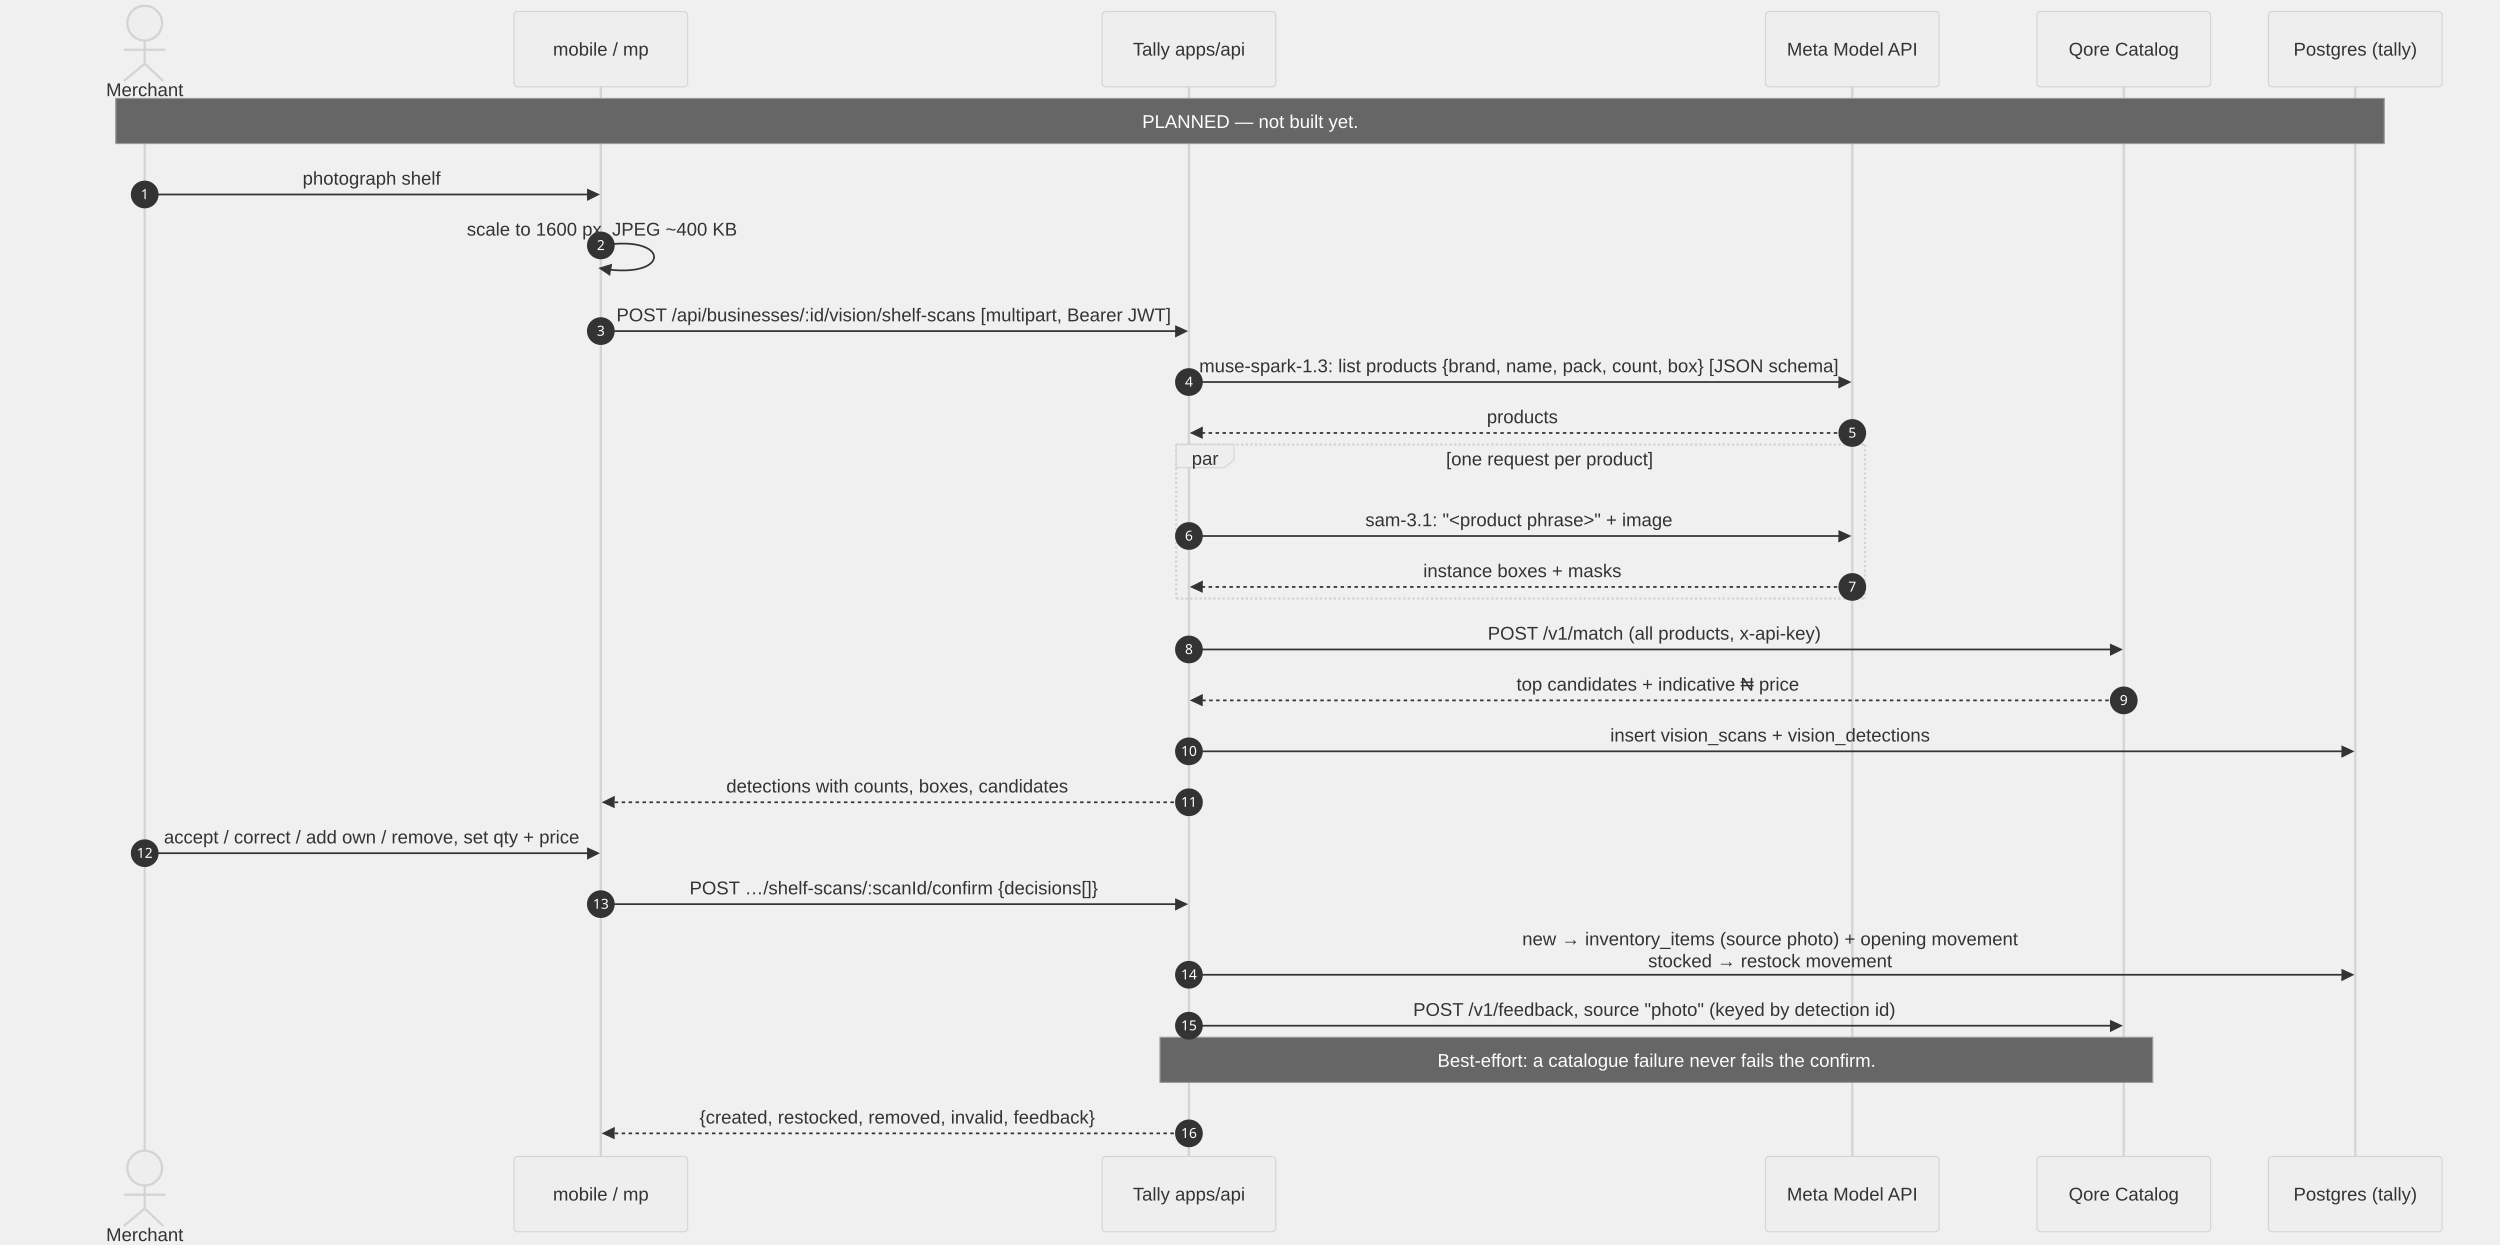
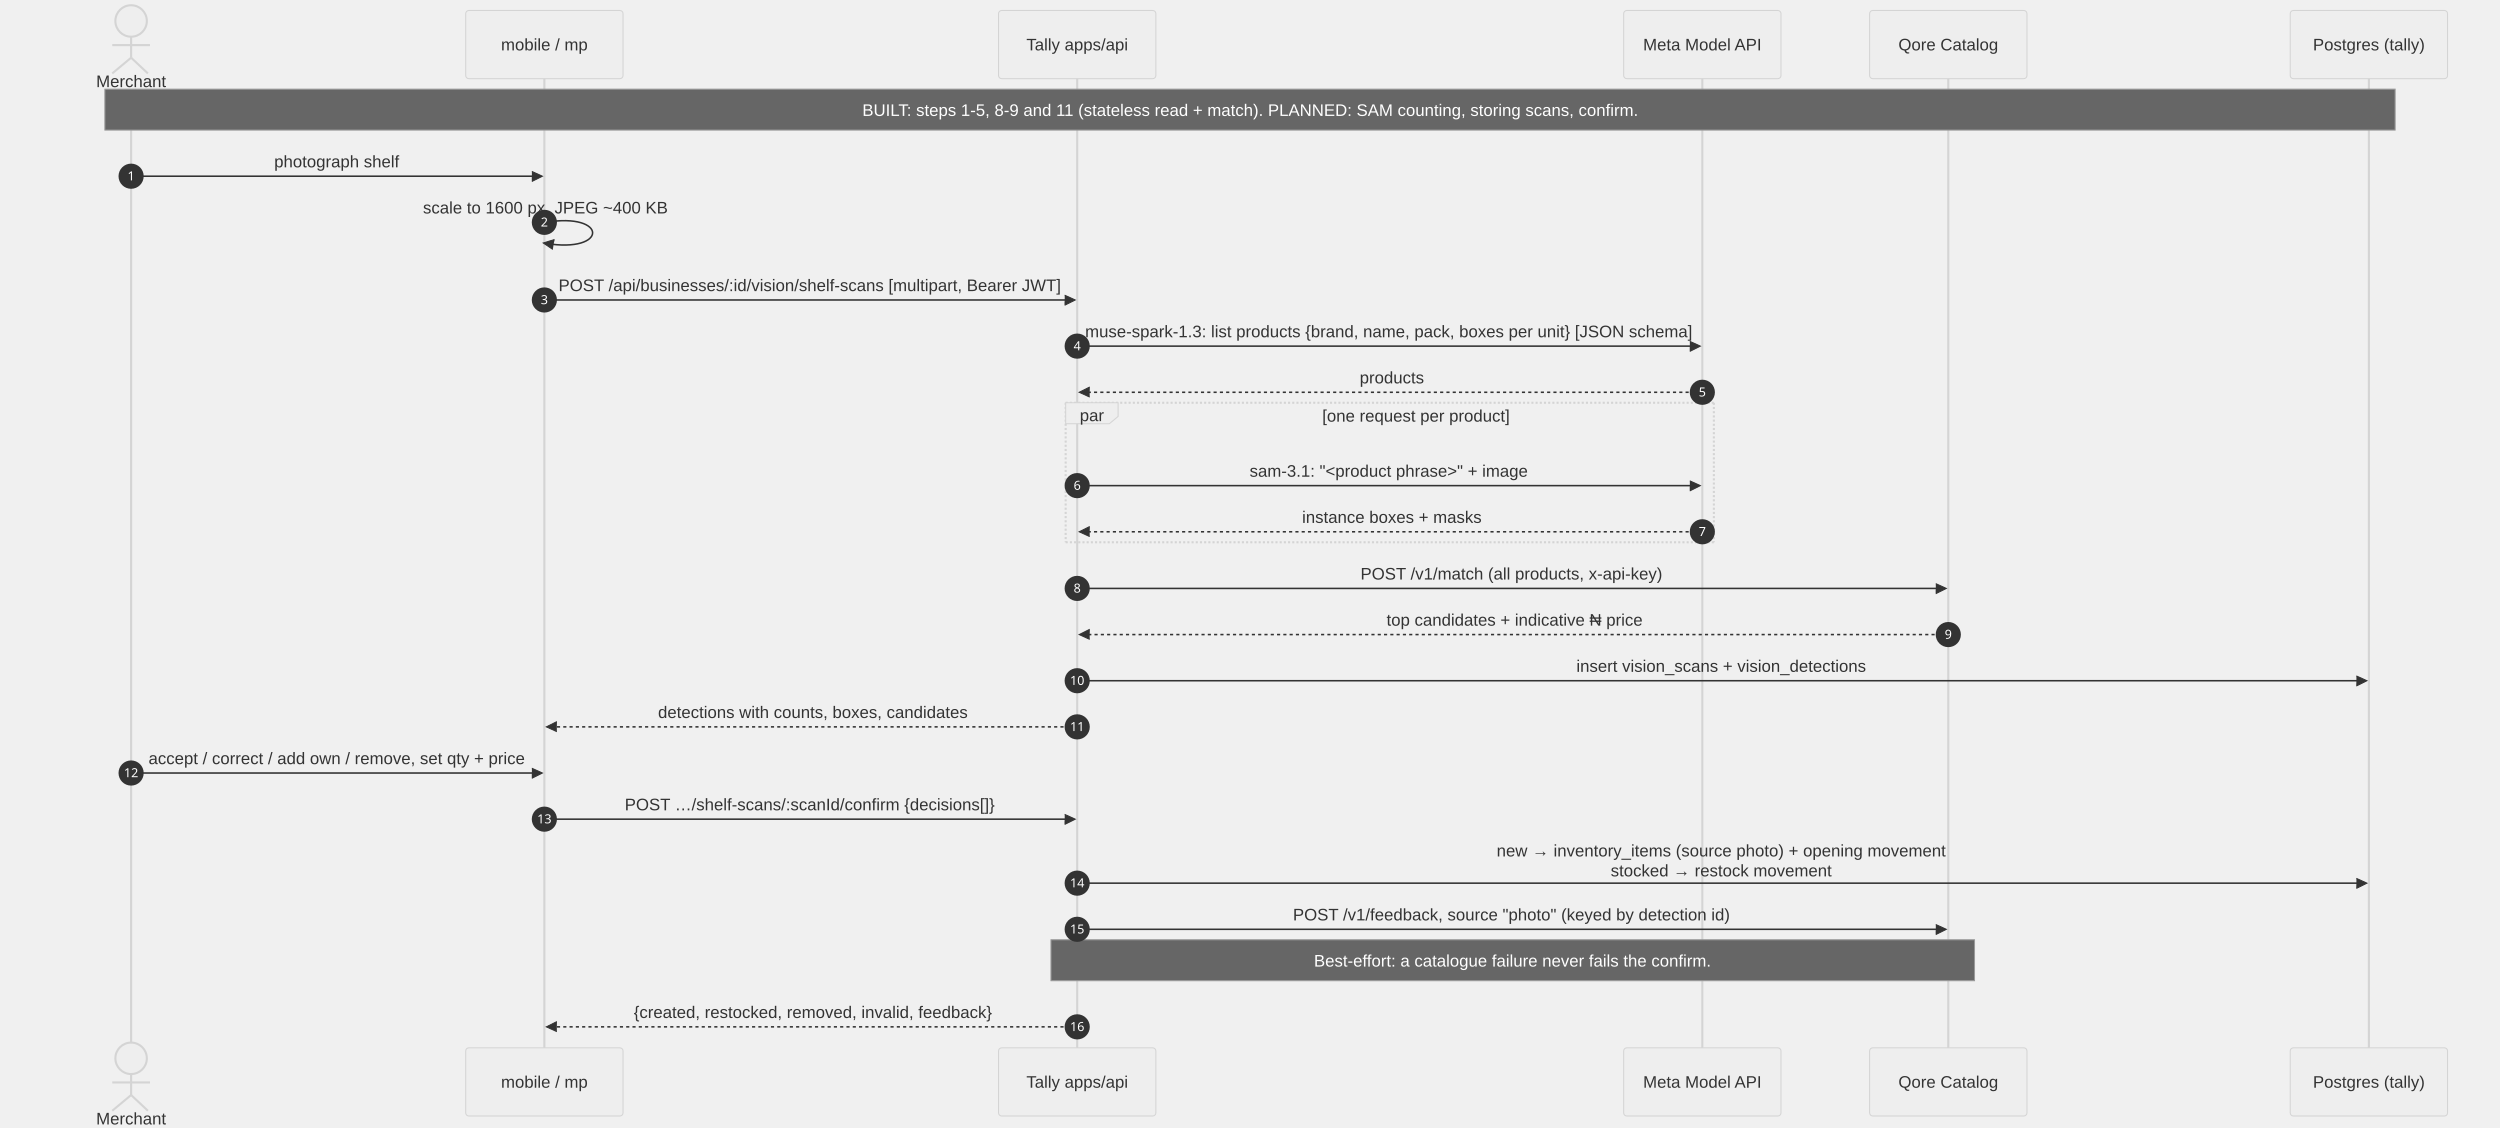
- <svg xmlns="http://www.w3.org/2000/svg" id="my-svg" width="100%" style="max-width: 2159.5px; background-color: white;" viewBox="-50 -10 2159.5 1075" role="graphics-document document" aria-roledescription="sequence">
-   <g>
-     <rect x="1909.5" y="989" fill="#eaeaea" stroke="#666" width="150" height="65" name="D" rx="3" ry="3" class="actor actor-bottom" />
-     <text x="1984.5" y="1021.5" dominant-baseline="central" alignment-baseline="central" class="actor actor-box" style="text-anchor: middle; font-size: 16px; font-weight: 400;">
-       <tspan x="1984.5" dy="0">Postgres (tally)</tspan>
-     </text>
-   </g>
-   <g>
-     <rect x="1709.5" y="989" fill="#eaeaea" stroke="#666" width="150" height="65" name="Q" rx="3" ry="3" class="actor actor-bottom" />
-     <text x="1784.5" y="1021.5" dominant-baseline="central" alignment-baseline="central" class="actor actor-box" style="text-anchor: middle; font-size: 16px; font-weight: 400;">
-       <tspan x="1784.5" dy="0">Qore Catalog</tspan>
-     </text>
-   </g>
-   <g>
-     <rect x="1475" y="989" fill="#eaeaea" stroke="#666" width="150" height="65" name="S" rx="3" ry="3" class="actor actor-bottom" />
-     <text x="1550" y="1021.5" dominant-baseline="central" alignment-baseline="central" class="actor actor-box" style="text-anchor: middle; font-size: 16px; font-weight: 400;">
-       <tspan x="1550" dy="0">Meta Model API</tspan>
+ <svg xmlns="http://www.w3.org/2000/svg" id="my-svg" width="100%" style="max-width: 2383.5px; background-color: white;" viewBox="-50 -10 2383.5 1075" role="graphics-document document" aria-roledescription="sequence">
+   <g>
+     <rect x="2133.5" y="989" fill="#eaeaea" stroke="#666" width="150" height="65" name="D" rx="3" ry="3" class="actor actor-bottom" />
+     <text x="2208.5" y="1021.5" dominant-baseline="central" alignment-baseline="central" class="actor actor-box" style="text-anchor: middle; font-size: 16px; font-weight: 400;">
+       <tspan x="2208.5" dy="0">Postgres (tally)</tspan>
+     </text>
+   </g>
+   <g>
+     <rect x="1732.5" y="989" fill="#eaeaea" stroke="#666" width="150" height="65" name="Q" rx="3" ry="3" class="actor actor-bottom" />
+     <text x="1807.5" y="1021.5" dominant-baseline="central" alignment-baseline="central" class="actor actor-box" style="text-anchor: middle; font-size: 16px; font-weight: 400;">
+       <tspan x="1807.5" dy="0">Qore Catalog</tspan>
+     </text>
+   </g>
+   <g>
+     <rect x="1498" y="989" fill="#eaeaea" stroke="#666" width="150" height="65" name="S" rx="3" ry="3" class="actor actor-bottom" />
+     <text x="1573" y="1021.5" dominant-baseline="central" alignment-baseline="central" class="actor actor-box" style="text-anchor: middle; font-size: 16px; font-weight: 400;">
+       <tspan x="1573" dy="0">Meta Model API</tspan>
    </text>
  </g>
  <g>
    <rect x="902" y="989" fill="#eaeaea" stroke="#666" width="150" height="65" name="A" rx="3" ry="3" class="actor actor-bottom" />
    <text x="977" y="1021.5" dominant-baseline="central" alignment-baseline="central" class="actor actor-box" style="text-anchor: middle; font-size: 16px; font-weight: 400;">
      <tspan x="977" dy="0">Tally apps/api</tspan>
    </text>
  </g>
  <g>
    <rect x="394" y="989" fill="#eaeaea" stroke="#666" width="150" height="65" name="P" rx="3" ry="3" class="actor actor-bottom" />
    <text x="469" y="1021.5" dominant-baseline="central" alignment-baseline="central" class="actor actor-box" style="text-anchor: middle; font-size: 16px; font-weight: 400;">
      <tspan x="469" dy="0">mobile / mp</tspan>
    </text>
  </g>
  <g />
  <g>
-     <line id="actor5" x1="1984.5" y1="65" x2="1984.5" y2="989" class="actor-line 200" stroke-width="0.5px" stroke="#999" name="D" data-et="life-line" data-id="D" />
+     <line id="actor5" x1="2208.5" y1="65" x2="2208.5" y2="989" class="actor-line 200" stroke-width="0.5px" stroke="#999" name="D" data-et="life-line" data-id="D" />
    <g id="root-5" data-et="participant" data-type="participant" data-id="D">
-       <rect x="1909.5" y="0" fill="#eaeaea" stroke="#666" width="150" height="65" name="D" rx="3" ry="3" class="actor actor-top" />
-       <text x="1984.5" y="32.5" dominant-baseline="central" alignment-baseline="central" class="actor actor-box" style="text-anchor: middle; font-size: 16px; font-weight: 400;">
-         <tspan x="1984.5" dy="0">Postgres (tally)</tspan>
-       </text>
-     </g>
-   </g>
-   <g>
-     <line id="actor4" x1="1784.5" y1="65" x2="1784.5" y2="989" class="actor-line 200" stroke-width="0.5px" stroke="#999" name="Q" data-et="life-line" data-id="Q" />
+       <rect x="2133.5" y="0" fill="#eaeaea" stroke="#666" width="150" height="65" name="D" rx="3" ry="3" class="actor actor-top" />
+       <text x="2208.5" y="32.5" dominant-baseline="central" alignment-baseline="central" class="actor actor-box" style="text-anchor: middle; font-size: 16px; font-weight: 400;">
+         <tspan x="2208.5" dy="0">Postgres (tally)</tspan>
+       </text>
+     </g>
+   </g>
+   <g>
+     <line id="actor4" x1="1807.5" y1="65" x2="1807.5" y2="989" class="actor-line 200" stroke-width="0.5px" stroke="#999" name="Q" data-et="life-line" data-id="Q" />
    <g id="root-4" data-et="participant" data-type="participant" data-id="Q">
-       <rect x="1709.5" y="0" fill="#eaeaea" stroke="#666" width="150" height="65" name="Q" rx="3" ry="3" class="actor actor-top" />
-       <text x="1784.5" y="32.5" dominant-baseline="central" alignment-baseline="central" class="actor actor-box" style="text-anchor: middle; font-size: 16px; font-weight: 400;">
-         <tspan x="1784.5" dy="0">Qore Catalog</tspan>
-       </text>
-     </g>
-   </g>
-   <g>
-     <line id="actor3" x1="1550" y1="65" x2="1550" y2="989" class="actor-line 200" stroke-width="0.5px" stroke="#999" name="S" data-et="life-line" data-id="S" />
+       <rect x="1732.5" y="0" fill="#eaeaea" stroke="#666" width="150" height="65" name="Q" rx="3" ry="3" class="actor actor-top" />
+       <text x="1807.5" y="32.5" dominant-baseline="central" alignment-baseline="central" class="actor actor-box" style="text-anchor: middle; font-size: 16px; font-weight: 400;">
+         <tspan x="1807.5" dy="0">Qore Catalog</tspan>
+       </text>
+     </g>
+   </g>
+   <g>
+     <line id="actor3" x1="1573" y1="65" x2="1573" y2="989" class="actor-line 200" stroke-width="0.5px" stroke="#999" name="S" data-et="life-line" data-id="S" />
    <g id="root-3" data-et="participant" data-type="participant" data-id="S">
-       <rect x="1475" y="0" fill="#eaeaea" stroke="#666" width="150" height="65" name="S" rx="3" ry="3" class="actor actor-top" />
-       <text x="1550" y="32.5" dominant-baseline="central" alignment-baseline="central" class="actor actor-box" style="text-anchor: middle; font-size: 16px; font-weight: 400;">
-         <tspan x="1550" dy="0">Meta Model API</tspan>
+       <rect x="1498" y="0" fill="#eaeaea" stroke="#666" width="150" height="65" name="S" rx="3" ry="3" class="actor actor-top" />
+       <text x="1573" y="32.5" dominant-baseline="central" alignment-baseline="central" class="actor actor-box" style="text-anchor: middle; font-size: 16px; font-weight: 400;">
+         <tspan x="1573" dy="0">Meta Model API</tspan>
      </text>
    </g>
  </g>
  <g>
    <line id="actor2" x1="977" y1="65" x2="977" y2="989" class="actor-line 200" stroke-width="0.5px" stroke="#999" name="A" data-et="life-line" data-id="A" />
    <g id="root-2" data-et="participant" data-type="participant" data-id="A">
      <rect x="902" y="0" fill="#eaeaea" stroke="#666" width="150" height="65" name="A" rx="3" ry="3" class="actor actor-top" />
      <text x="977" y="32.5" dominant-baseline="central" alignment-baseline="central" class="actor actor-box" style="text-anchor: middle; font-size: 16px; font-weight: 400;">
        <tspan x="977" dy="0">Tally apps/api</tspan>
      </text>
    </g>
  </g>
  <g>
    <line id="actor1" x1="469" y1="65" x2="469" y2="989" class="actor-line 200" stroke-width="0.5px" stroke="#999" name="P" data-et="life-line" data-id="P" />
    <g id="root-1" data-et="participant" data-type="participant" data-id="P">
      <rect x="394" y="0" fill="#eaeaea" stroke="#666" width="150" height="65" name="P" rx="3" ry="3" class="actor actor-top" />
      <text x="469" y="32.5" dominant-baseline="central" alignment-baseline="central" class="actor actor-box" style="text-anchor: middle; font-size: 16px; font-weight: 400;">
        <tspan x="469" dy="0">mobile / mp</tspan>
      </text>
    </g>
  </g>
  <g>
    <line id="actor0" x1="75" y1="80" x2="75" y2="989" class="actor-line 200" stroke-width="0.5px" stroke="#999" name="M" data-et="life-line" data-id="M" />
  </g>
  <style>#my-svg{font-family:"trebuchet ms",verdana,arial,sans-serif;font-size:16px;fill:#000000;}@keyframes edge-animation-frame{from{stroke-dashoffset:0;}}@keyframes dash{to{stroke-dashoffset:0;}}#my-svg .edge-animation-slow{stroke-dasharray:9,5!important;stroke-dashoffset:900;animation:dash 50s linear infinite;stroke-linecap:round;}#my-svg .edge-animation-fast{stroke-dasharray:9,5!important;stroke-dashoffset:900;animation:dash 20s linear infinite;stroke-linecap:round;}#my-svg .error-icon{fill:#552222;}#my-svg .error-text{fill:#552222;stroke:#552222;}#my-svg .edge-thickness-normal{stroke-width:1px;}#my-svg .edge-thickness-thick{stroke-width:3.5px;}#my-svg .edge-pattern-solid{stroke-dasharray:0;}#my-svg .edge-thickness-invisible{stroke-width:0;fill:none;}#my-svg .edge-pattern-dashed{stroke-dasharray:3;}#my-svg .edge-pattern-dotted{stroke-dasharray:2;}#my-svg .marker{fill:#666;stroke:#666;}#my-svg .marker.cross{stroke:#666;}#my-svg svg{font-family:"trebuchet ms",verdana,arial,sans-serif;font-size:16px;}#my-svg p{margin:0;}#my-svg .actor{stroke:hsl(0, 0%, 83%);fill:#eee;stroke-width:1;}#my-svg rect.actor.outer-path[data-look="neo"]{filter:drop-shadow( 1px 2px 2px rgba(185,185,185,1));}#my-svg rect.note[data-look="neo"]{stroke:#999;fill:#666;filter:drop-shadow( 1px 2px 2px rgba(185,185,185,1));}#my-svg text.actor&gt;tspan{fill:#333;stroke:none;}#my-svg .actor-line{stroke:hsl(0, 0%, 83%);}#my-svg .innerArc{stroke-width:1.5;stroke-dasharray:none;}#my-svg .messageLine0{stroke-width:1.5;stroke-dasharray:none;stroke:#333;}#my-svg .messageLine1{stroke-width:1.5;stroke-dasharray:2,2;stroke:#333;}#my-svg [id$="-arrowhead"] path{fill:#333;stroke:#333;}#my-svg .sequenceNumber{fill:white;}#my-svg [id$="-sequencenumber"]{fill:#333;}#my-svg [id$="-crosshead"] path{fill:#333;stroke:#333;}#my-svg .messageText{fill:#333;stroke:none;}#my-svg .labelBox{stroke:hsl(0, 0%, 83%);fill:#eee;filter:none;}#my-svg .labelText,#my-svg .labelText&gt;tspan{fill:#333;stroke:none;}#my-svg .loopText,#my-svg .loopText&gt;tspan{fill:#333;stroke:none;}#my-svg .sectionTitle,#my-svg .sectionTitle&gt;tspan{fill:#333;stroke:none;}#my-svg .loopLine{stroke-width:2px;stroke-dasharray:2,2;stroke:hsl(0, 0%, 83%);fill:hsl(0, 0%, 83%);}#my-svg .note{stroke:#999;fill:#666;}#my-svg .noteText,#my-svg .noteText&gt;tspan{fill:#fff;stroke:none;font-weight:normal;}#my-svg .activation0{fill:#f4f4f4;stroke:#666;}#my-svg .activation1{fill:#f4f4f4;stroke:#666;}#my-svg .activation2{fill:#f4f4f4;stroke:#666;}#my-svg .actorPopupMenu{position:absolute;}#my-svg .actorPopupMenuPanel{position:absolute;fill:#eee;box-shadow:0px 8px 16px 0px rgba(0,0,0,0.2);filter:drop-shadow(3px 5px 2px rgb(0 0 0 / 0.4));}#my-svg .actor-man circle,#my-svg line{fill:#eee;stroke-width:2px;}#my-svg g rect.rect{filter:drop-shadow( 1px 2px 2px rgba(185,185,185,1));stroke:#999;}#my-svg .node .neo-node{stroke:#999;}#my-svg [data-look="neo"].node rect,#my-svg [data-look="neo"].cluster rect,#my-svg [data-look="neo"].node polygon{stroke:url(#my-svg-gradient);filter:drop-shadow( 1px 2px 2px rgba(185,185,185,1));}#my-svg [data-look="neo"].swimlane.cluster rect{filter:none;}#my-svg [data-look="neo"].node path{stroke:url(#my-svg-gradient);stroke-width:1px;}#my-svg [data-look="neo"].node .outer-path{filter:drop-shadow( 1px 2px 2px rgba(185,185,185,1));}#my-svg [data-look="neo"].node .neo-line path{stroke:#999;filter:none;}#my-svg [data-look="neo"].node circle{stroke:url(#my-svg-gradient);filter:drop-shadow( 1px 2px 2px rgba(185,185,185,1));}#my-svg [data-look="neo"].node circle .state-start{fill:#000000;}#my-svg [data-look="neo"].icon-shape .icon{fill:url(#my-svg-gradient);filter:drop-shadow( 1px 2px 2px rgba(185,185,185,1));}#my-svg [data-look="neo"].icon-shape .icon-neo path{stroke:url(#my-svg-gradient);filter:drop-shadow( 1px 2px 2px rgba(185,185,185,1));}#my-svg :root{--mermaid-font-family:"trebuchet ms",verdana,arial,sans-serif;}</style>
  <g />
  <defs>
    <symbol id="my-svg-computer" width="24" height="24">
      <path transform="scale(.5)" d="M2 2v13h20v-13h-20zm18 11h-16v-9h16v9zm-10.228 6l.466-1h3.524l.467 1h-4.457zm14.228 3h-24l2-6h2.104l-1.33 4h18.45l-1.297-4h2.073l2 6zm-5-10h-14v-7h14v7z" />
    </symbol>
  </defs>
  <defs>
    <symbol id="my-svg-database" fill-rule="evenodd" clip-rule="evenodd">
      <path transform="scale(.5)" d="M12.258.001l.256.004.255.005.253.008.251.01.249.012.247.015.246.016.242.019.241.02.239.023.236.024.233.027.231.028.229.031.225.032.223.034.22.036.217.038.214.04.211.041.208.043.205.045.201.046.198.048.194.05.191.051.187.053.183.054.18.056.175.057.172.059.168.06.163.061.16.063.155.064.15.066.074.033.073.033.071.034.07.034.069.035.068.035.067.035.066.035.064.036.064.036.062.036.06.036.06.037.058.037.058.037.055.038.055.038.053.038.052.038.051.039.05.039.048.039.047.039.045.04.044.04.043.04.041.04.04.041.039.041.037.041.036.041.034.041.033.042.032.042.03.042.029.042.027.042.026.043.024.043.023.043.021.043.02.043.018.044.017.043.015.044.013.044.012.044.011.045.009.044.007.045.006.045.004.045.002.045.001.045v17l-.001.045-.002.045-.004.045-.006.045-.007.045-.009.044-.011.045-.012.044-.013.044-.015.044-.017.043-.018.044-.02.043-.021.043-.023.043-.024.043-.026.043-.027.042-.029.042-.03.042-.032.042-.033.042-.034.041-.036.041-.037.041-.039.041-.04.041-.041.04-.043.04-.044.04-.045.04-.047.039-.048.039-.05.039-.051.039-.052.038-.053.038-.055.038-.055.038-.058.037-.058.037-.06.037-.06.036-.062.036-.064.036-.064.036-.066.035-.067.035-.068.035-.069.035-.07.034-.071.034-.073.033-.074.033-.15.066-.155.064-.16.063-.163.061-.168.06-.172.059-.175.057-.18.056-.183.054-.187.053-.191.051-.194.05-.198.048-.201.046-.205.045-.208.043-.211.041-.214.04-.217.038-.22.036-.223.034-.225.032-.229.031-.231.028-.233.027-.236.024-.239.023-.241.02-.242.019-.246.016-.247.015-.249.012-.251.01-.253.008-.255.005-.256.004-.258.001-.258-.001-.256-.004-.255-.005-.253-.008-.251-.01-.249-.012-.247-.015-.245-.016-.243-.019-.241-.02-.238-.023-.236-.024-.234-.027-.231-.028-.228-.031-.226-.032-.223-.034-.22-.036-.217-.038-.214-.04-.211-.041-.208-.043-.204-.045-.201-.046-.198-.048-.195-.05-.19-.051-.187-.053-.184-.054-.179-.056-.176-.057-.172-.059-.167-.06-.164-.061-.159-.063-.155-.064-.151-.066-.074-.033-.072-.033-.072-.034-.07-.034-.069-.035-.068-.035-.067-.035-.066-.035-.064-.036-.063-.036-.062-.036-.061-.036-.06-.037-.058-.037-.057-.037-.056-.038-.055-.038-.053-.038-.052-.038-.051-.039-.049-.039-.049-.039-.046-.039-.046-.04-.044-.04-.043-.04-.041-.04-.04-.041-.039-.041-.037-.041-.036-.041-.034-.041-.033-.042-.032-.042-.03-.042-.029-.042-.027-.042-.026-.043-.024-.043-.023-.043-.021-.043-.02-.043-.018-.044-.017-.043-.015-.044-.013-.044-.012-.044-.011-.045-.009-.044-.007-.045-.006-.045-.004-.045-.002-.045-.001-.045v-17l.001-.045.002-.045.004-.045.006-.045.007-.045.009-.044.011-.045.012-.044.013-.044.015-.044.017-.043.018-.044.02-.043.021-.043.023-.043.024-.043.026-.043.027-.042.029-.042.03-.042.032-.042.033-.042.034-.041.036-.041.037-.041.039-.041.04-.041.041-.04.043-.04.044-.04.046-.04.046-.039.049-.039.049-.039.051-.039.052-.038.053-.038.055-.038.056-.038.057-.037.058-.037.06-.037.061-.036.062-.036.063-.036.064-.036.066-.035.067-.035.068-.035.069-.035.07-.034.072-.034.072-.033.074-.033.151-.066.155-.064.159-.063.164-.061.167-.06.172-.059.176-.057.179-.056.184-.054.187-.053.19-.051.195-.05.198-.048.201-.046.204-.045.208-.043.211-.041.214-.04.217-.038.22-.036.223-.034.226-.032.228-.031.231-.028.234-.027.236-.024.238-.023.241-.02.243-.019.245-.016.247-.015.249-.012.251-.01.253-.008.255-.005.256-.004.258-.001.258.001zm-9.258 20.499v.01l.001.021.003.021.004.022.005.021.006.022.007.022.009.023.01.022.011.023.012.023.013.023.015.023.016.024.017.023.018.024.019.024.021.024.022.025.023.024.024.025.052.049.056.05.061.051.066.051.07.051.075.051.079.052.084.052.088.052.092.052.097.052.102.051.105.052.11.052.114.051.119.051.123.051.127.05.131.05.135.05.139.048.144.049.147.047.152.047.155.047.16.045.163.045.167.043.171.043.176.041.178.041.183.039.187.039.19.037.194.035.197.035.202.033.204.031.209.03.212.029.216.027.219.025.222.024.226.021.23.02.233.018.236.016.24.015.243.012.246.01.249.008.253.005.256.004.259.001.26-.001.257-.004.254-.005.25-.008.247-.011.244-.012.241-.014.237-.016.233-.018.231-.021.226-.021.224-.024.22-.026.216-.027.212-.028.21-.031.205-.031.202-.034.198-.034.194-.036.191-.037.187-.039.183-.04.179-.04.175-.042.172-.043.168-.044.163-.045.16-.046.155-.046.152-.047.148-.048.143-.049.139-.049.136-.05.131-.05.126-.05.123-.051.118-.052.114-.051.11-.052.106-.052.101-.052.096-.052.092-.052.088-.053.083-.051.079-.052.074-.052.07-.051.065-.051.06-.051.056-.05.051-.05.023-.024.023-.025.021-.024.02-.024.019-.024.018-.024.017-.024.015-.023.014-.024.013-.023.012-.023.01-.023.01-.022.008-.022.006-.022.006-.022.004-.022.004-.021.001-.021.001-.021v-4.127l-.077.055-.08.053-.083.054-.085.053-.087.052-.09.052-.093.051-.095.05-.097.05-.1.049-.102.049-.105.048-.106.047-.109.047-.111.046-.114.045-.115.045-.118.044-.12.043-.122.042-.124.042-.126.041-.128.04-.13.04-.132.038-.134.038-.135.037-.138.037-.139.035-.142.035-.143.034-.144.033-.147.032-.148.031-.15.03-.151.03-.153.029-.154.027-.156.027-.158.026-.159.025-.161.024-.162.023-.163.022-.165.021-.166.02-.167.019-.169.018-.169.017-.171.016-.173.015-.173.014-.175.013-.175.012-.177.011-.178.01-.179.008-.179.008-.181.006-.182.005-.182.004-.184.003-.184.002h-.37l-.184-.002-.184-.003-.182-.004-.182-.005-.181-.006-.179-.008-.179-.008-.178-.01-.176-.011-.176-.012-.175-.013-.173-.014-.172-.015-.171-.016-.17-.017-.169-.018-.167-.019-.166-.02-.165-.021-.163-.022-.162-.023-.161-.024-.159-.025-.157-.026-.156-.027-.155-.027-.153-.029-.151-.03-.15-.03-.148-.031-.146-.032-.145-.033-.143-.034-.141-.035-.14-.035-.137-.037-.136-.037-.134-.038-.132-.038-.13-.04-.128-.04-.126-.041-.124-.042-.122-.042-.12-.044-.117-.043-.116-.045-.113-.045-.112-.046-.109-.047-.106-.047-.105-.048-.102-.049-.1-.049-.097-.05-.095-.05-.093-.052-.09-.051-.087-.052-.085-.053-.083-.054-.08-.054-.077-.054v4.127zm0-5.654v.011l.001.021.003.021.004.021.005.022.006.022.007.022.009.022.01.022.011.023.012.023.013.023.015.024.016.023.017.024.018.024.019.024.021.024.022.024.023.025.024.024.052.05.056.05.061.05.066.051.07.051.075.052.079.051.084.052.088.052.092.052.097.052.102.052.105.052.11.051.114.051.119.052.123.05.127.051.131.05.135.049.139.049.144.048.147.048.152.047.155.046.16.045.163.045.167.044.171.042.176.042.178.04.183.04.187.038.19.037.194.036.197.034.202.033.204.032.209.03.212.028.216.027.219.025.222.024.226.022.23.02.233.018.236.016.24.014.243.012.246.01.249.008.253.006.256.003.259.001.26-.001.257-.003.254-.006.25-.008.247-.01.244-.012.241-.015.237-.016.233-.018.231-.02.226-.022.224-.024.22-.025.216-.027.212-.029.21-.03.205-.032.202-.033.198-.035.194-.036.191-.037.187-.039.183-.039.179-.041.175-.042.172-.043.168-.044.163-.045.16-.045.155-.047.152-.047.148-.048.143-.048.139-.05.136-.049.131-.05.126-.051.123-.051.118-.051.114-.052.11-.052.106-.052.101-.052.096-.052.092-.052.088-.052.083-.052.079-.052.074-.051.07-.052.065-.051.06-.05.056-.051.051-.049.023-.025.023-.024.021-.025.02-.024.019-.024.018-.024.017-.024.015-.023.014-.023.013-.024.012-.022.01-.023.01-.023.008-.022.006-.022.006-.022.004-.021.004-.022.001-.021.001-.021v-4.139l-.077.054-.08.054-.083.054-.085.052-.087.053-.09.051-.093.051-.095.051-.097.05-.1.049-.102.049-.105.048-.106.047-.109.047-.111.046-.114.045-.115.044-.118.044-.12.044-.122.042-.124.042-.126.041-.128.04-.13.039-.132.039-.134.038-.135.037-.138.036-.139.036-.142.035-.143.033-.144.033-.147.033-.148.031-.15.03-.151.03-.153.028-.154.028-.156.027-.158.026-.159.025-.161.024-.162.023-.163.022-.165.021-.166.02-.167.019-.169.018-.169.017-.171.016-.173.015-.173.014-.175.013-.175.012-.177.011-.178.009-.179.009-.179.007-.181.007-.182.005-.182.004-.184.003-.184.002h-.37l-.184-.002-.184-.003-.182-.004-.182-.005-.181-.007-.179-.007-.179-.009-.178-.009-.176-.011-.176-.012-.175-.013-.173-.014-.172-.015-.171-.016-.17-.017-.169-.018-.167-.019-.166-.02-.165-.021-.163-.022-.162-.023-.161-.024-.159-.025-.157-.026-.156-.027-.155-.028-.153-.028-.151-.03-.15-.03-.148-.031-.146-.033-.145-.033-.143-.033-.141-.035-.14-.036-.137-.036-.136-.037-.134-.038-.132-.039-.13-.039-.128-.04-.126-.041-.124-.042-.122-.043-.12-.043-.117-.044-.116-.044-.113-.046-.112-.046-.109-.046-.106-.047-.105-.048-.102-.049-.1-.049-.097-.05-.095-.051-.093-.051-.09-.051-.087-.053-.085-.052-.083-.054-.08-.054-.077-.054v4.139zm0-5.666v.011l.001.02.003.022.004.021.005.022.006.021.007.022.009.023.01.022.011.023.012.023.013.023.015.023.016.024.017.024.018.023.019.024.021.025.022.024.023.024.024.025.052.05.056.05.061.05.066.051.07.051.075.052.079.051.084.052.088.052.092.052.097.052.102.052.105.051.11.052.114.051.119.051.123.051.127.05.131.05.135.05.139.049.144.048.147.048.152.047.155.046.16.045.163.045.167.043.171.043.176.042.178.04.183.04.187.038.19.037.194.036.197.034.202.033.204.032.209.03.212.028.216.027.219.025.222.024.226.021.23.02.233.018.236.017.24.014.243.012.246.01.249.008.253.006.256.003.259.001.26-.001.257-.003.254-.006.25-.008.247-.01.244-.013.241-.014.237-.016.233-.018.231-.02.226-.022.224-.024.22-.025.216-.027.212-.029.21-.03.205-.032.202-.033.198-.035.194-.036.191-.037.187-.039.183-.039.179-.041.175-.042.172-.043.168-.044.163-.045.16-.045.155-.047.152-.047.148-.048.143-.049.139-.049.136-.049.131-.051.126-.05.123-.051.118-.052.114-.051.11-.052.106-.052.101-.052.096-.052.092-.052.088-.052.083-.052.079-.052.074-.052.07-.051.065-.051.06-.051.056-.05.051-.049.023-.025.023-.025.021-.024.02-.024.019-.024.018-.024.017-.024.015-.023.014-.024.013-.023.012-.023.01-.022.01-.023.008-.022.006-.022.006-.022.004-.022.004-.021.001-.021.001-.021v-4.153l-.077.054-.08.054-.083.053-.085.053-.087.053-.09.051-.093.051-.095.051-.097.05-.1.049-.102.048-.105.048-.106.048-.109.046-.111.046-.114.046-.115.044-.118.044-.12.043-.122.043-.124.042-.126.041-.128.04-.13.039-.132.039-.134.038-.135.037-.138.036-.139.036-.142.034-.143.034-.144.033-.147.032-.148.032-.15.03-.151.03-.153.028-.154.028-.156.027-.158.026-.159.024-.161.024-.162.023-.163.023-.165.021-.166.02-.167.019-.169.018-.169.017-.171.016-.173.015-.173.014-.175.013-.175.012-.177.01-.178.01-.179.009-.179.007-.181.006-.182.006-.182.004-.184.003-.184.001-.185.001-.185-.001-.184-.001-.184-.003-.182-.004-.182-.006-.181-.006-.179-.007-.179-.009-.178-.01-.176-.01-.176-.012-.175-.013-.173-.014-.172-.015-.171-.016-.17-.017-.169-.018-.167-.019-.166-.02-.165-.021-.163-.023-.162-.023-.161-.024-.159-.024-.157-.026-.156-.027-.155-.028-.153-.028-.151-.03-.15-.03-.148-.032-.146-.032-.145-.033-.143-.034-.141-.034-.14-.036-.137-.036-.136-.037-.134-.038-.132-.039-.13-.039-.128-.041-.126-.041-.124-.041-.122-.043-.12-.043-.117-.044-.116-.044-.113-.046-.112-.046-.109-.046-.106-.048-.105-.048-.102-.048-.1-.05-.097-.049-.095-.051-.093-.051-.09-.052-.087-.052-.085-.053-.083-.053-.08-.054-.077-.054v4.153zm8.74-8.179l-.257.004-.254.005-.25.008-.247.011-.244.012-.241.014-.237.016-.233.018-.231.021-.226.022-.224.023-.22.026-.216.027-.212.028-.21.031-.205.032-.202.033-.198.034-.194.036-.191.038-.187.038-.183.04-.179.041-.175.042-.172.043-.168.043-.163.045-.16.046-.155.046-.152.048-.148.048-.143.048-.139.049-.136.05-.131.05-.126.051-.123.051-.118.051-.114.052-.11.052-.106.052-.101.052-.096.052-.092.052-.088.052-.083.052-.079.052-.074.051-.07.052-.065.051-.06.05-.056.05-.051.05-.023.025-.023.024-.021.024-.02.025-.019.024-.018.024-.017.023-.015.024-.014.023-.013.023-.012.023-.01.023-.01.022-.008.022-.006.023-.006.021-.004.022-.004.021-.001.021-.001.021.001.021.001.021.004.021.004.022.006.021.006.023.008.022.01.022.01.023.012.023.013.023.014.023.015.024.017.023.018.024.019.024.02.025.021.024.023.024.023.025.051.05.056.05.06.05.065.051.07.052.074.051.079.052.083.052.088.052.092.052.096.052.101.052.106.052.11.052.114.052.118.051.123.051.126.051.131.05.136.05.139.049.143.048.148.048.152.048.155.046.16.046.163.045.168.043.172.043.175.042.179.041.183.04.187.038.191.038.194.036.198.034.202.033.205.032.21.031.212.028.216.027.22.026.224.023.226.022.231.021.233.018.237.016.241.014.244.012.247.011.25.008.254.005.257.004.26.001.26-.001.257-.004.254-.005.25-.008.247-.011.244-.012.241-.014.237-.016.233-.018.231-.021.226-.022.224-.023.22-.026.216-.027.212-.028.21-.031.205-.032.202-.033.198-.034.194-.036.191-.038.187-.038.183-.04.179-.041.175-.042.172-.043.168-.043.163-.045.16-.046.155-.046.152-.048.148-.048.143-.048.139-.049.136-.05.131-.05.126-.051.123-.051.118-.051.114-.052.11-.052.106-.052.101-.052.096-.052.092-.052.088-.052.083-.052.079-.052.074-.051.07-.052.065-.051.06-.05.056-.05.051-.05.023-.025.023-.024.021-.024.02-.025.019-.024.018-.024.017-.023.015-.024.014-.023.013-.023.012-.023.01-.023.01-.022.008-.022.006-.023.006-.021.004-.022.004-.021.001-.021.001-.021-.001-.021-.001-.021-.004-.021-.004-.022-.006-.021-.006-.023-.008-.022-.01-.022-.01-.023-.012-.023-.013-.023-.014-.023-.015-.024-.017-.023-.018-.024-.019-.024-.02-.025-.021-.024-.023-.024-.023-.025-.051-.05-.056-.05-.06-.05-.065-.051-.07-.052-.074-.051-.079-.052-.083-.052-.088-.052-.092-.052-.096-.052-.101-.052-.106-.052-.11-.052-.114-.052-.118-.051-.123-.051-.126-.051-.131-.05-.136-.05-.139-.049-.143-.048-.148-.048-.152-.048-.155-.046-.16-.046-.163-.045-.168-.043-.172-.043-.175-.042-.179-.041-.183-.04-.187-.038-.191-.038-.194-.036-.198-.034-.202-.033-.205-.032-.21-.031-.212-.028-.216-.027-.22-.026-.224-.023-.226-.022-.231-.021-.233-.018-.237-.016-.241-.014-.244-.012-.247-.011-.25-.008-.254-.005-.257-.004-.26-.001-.26.001z" />
    </symbol>
  </defs>
  <defs>
    <symbol id="my-svg-clock" width="24" height="24">
      <path transform="scale(.5)" d="M12 2c5.514 0 10 4.486 10 10s-4.486 10-10 10-10-4.486-10-10 4.486-10 10-10zm0-2c-6.627 0-12 5.373-12 12s5.373 12 12 12 12-5.373 12-12-5.373-12-12-12zm5.848 12.459c.202.038.202.333.001.372-1.907.361-6.045 1.111-6.547 1.111-.719 0-1.301-.582-1.301-1.301 0-.512.77-5.447 1.125-7.445.034-.192.312-.181.343.014l.985 6.238 5.394 1.011z" />
    </symbol>
  </defs>
  <defs>
    <marker id="my-svg-arrowhead" refX="7.9" refY="5" markerUnits="userSpaceOnUse" markerWidth="12" markerHeight="12" orient="auto-start-reverse">
      <path d="M -1 0 L 10 5 L 0 10 z" />
    </marker>
  </defs>
  <defs>
    <marker id="my-svg-crosshead" markerWidth="15" markerHeight="8" orient="auto" refX="4" refY="4.5">
      <path fill="none" stroke="#000000" stroke-width="1pt" d="M 1,2 L 6,7 M 6,2 L 1,7" style="stroke-dasharray: 0, 0;" />
    </marker>
  </defs>
  <defs>
    <marker id="my-svg-filled-head" refX="15.5" refY="7" markerWidth="20" markerHeight="28" orient="auto">
      <path d="M 18,7 L9,13 L14,7 L9,1 Z" />
    </marker>
  </defs>
  <defs>
    <marker id="my-svg-sequencenumber" refX="15" refY="15" markerWidth="60" markerHeight="40" orient="auto">
      <circle cx="15" cy="15" r="6" />
    </marker>
  </defs>
  <defs>
    <marker id="my-svg-solidTopArrowHead" refX="7.9" refY="7.25" markerUnits="userSpaceOnUse" markerWidth="12" markerHeight="12" orient="auto-start-reverse">
      <path d="M 0 0 L 10 8 L 0 8 z" />
    </marker>
  </defs>
  <defs>
    <marker id="my-svg-solidBottomArrowHead" refX="7.9" refY="0.75" markerUnits="userSpaceOnUse" markerWidth="12" markerHeight="12" orient="auto-start-reverse">
      <path d="M 0 0 L 10 0 L 0 8 z" />
    </marker>
  </defs>
  <defs>
    <marker id="my-svg-stickTopArrowHead" refX="7.5" refY="7" markerUnits="userSpaceOnUse" markerWidth="12" markerHeight="12" orient="auto-start-reverse">
      <path d="M 0 0 L 7 7" stroke="black" stroke-width="1.5" fill="none" />
    </marker>
  </defs>
  <defs>
    <marker id="my-svg-stickBottomArrowHead" refX="7.5" refY="0" markerUnits="userSpaceOnUse" markerWidth="12" markerHeight="12" orient="auto-start-reverse">
      <path d="M 0 7 L 7 0" stroke="black" stroke-width="1.5" fill="none" />
    </marker>
  </defs>
  <g data-et="note" data-id="i1">
-     <rect x="50" y="75" fill="#EDF2AE" stroke="#666" width="1959.5" height="39" class="note" />
-     <text x="1030" y="80" text-anchor="middle" dominant-baseline="middle" alignment-baseline="middle" class="noteText" dy="1em" style="font-size: 16px; font-weight: 400;">
-       <tspan x="1030">PLANNED — not built yet.</tspan>
+     <rect x="50" y="75" fill="#EDF2AE" stroke="#666" width="2183.5" height="39" class="note" />
+     <text x="1142" y="80" text-anchor="middle" dominant-baseline="middle" alignment-baseline="middle" class="noteText" dy="1em" style="font-size: 16px; font-weight: 400;">
+       <tspan x="1142">BUILT: steps 1-5, 8-9 and 11 (stateless read + match). PLANNED: SAM counting, storing scans, confirm.</tspan>
    </text>
  </g>
  <g data-et="control-structure" data-id="i10">
-     <line x1="966" y1="374" x2="1561" y2="374" class="loopLine" />
-     <line x1="1561" y1="374" x2="1561" y2="507" class="loopLine" />
-     <line x1="966" y1="507" x2="1561" y2="507" class="loopLine" />
+     <line x1="966" y1="374" x2="1584" y2="374" class="loopLine" />
+     <line x1="1584" y1="374" x2="1584" y2="507" class="loopLine" />
+     <line x1="966" y1="507" x2="1584" y2="507" class="loopLine" />
    <line x1="966" y1="374" x2="966" y2="507" class="loopLine" />
    <polygon points="966,374 1016,374 1016,387 1007.6,394 966,394" class="labelBox" />
    <text x="991" y="387" text-anchor="middle" dominant-baseline="middle" alignment-baseline="middle" class="labelText" style="font-size: 16px; font-weight: 400;">par</text>
-     <text x="1288.5" y="392" text-anchor="middle" class="loopText" style="font-size: 16px; font-weight: 400;">
-       <tspan x="1288.5">[one request per product]</tspan>
+     <text x="1300" y="392" text-anchor="middle" class="loopText" style="font-size: 16px; font-weight: 400;">
+       <tspan x="1300">[one request per product]</tspan>
    </text>
  </g>
  <g data-et="note" data-id="i19">
-     <rect x="952" y="886" fill="#EDF2AE" stroke="#666" width="857.5" height="39" class="note" />
-     <text x="1381" y="891" text-anchor="middle" dominant-baseline="middle" alignment-baseline="middle" class="noteText" dy="1em" style="font-size: 16px; font-weight: 400;">
-       <tspan x="1381">Best-effort: a catalogue failure never fails the confirm.</tspan>
+     <rect x="952" y="886" fill="#EDF2AE" stroke="#666" width="880.5" height="39" class="note" />
+     <text x="1392" y="891" text-anchor="middle" dominant-baseline="middle" alignment-baseline="middle" class="noteText" dy="1em" style="font-size: 16px; font-weight: 400;">
+       <tspan x="1392">Best-effort: a catalogue failure never fails the confirm.</tspan>
    </text>
  </g>
  <g class="actor-man actor-top" name="M" data-et="participant" data-type="actor" data-id="M" style="stroke: rgb(212, 212, 212);">
    <line id="actor-man-torso0" x1="75" y1="25" x2="75" y2="45" />
    <line id="actor-man-arms0" x1="57" y1="33" x2="93" y2="33" />
    <line x1="57" y1="60" x2="75" y2="45" />
    <line x1="75" y1="45" x2="91" y2="60" />
    <circle cx="75" cy="10" r="15" width="150" height="65" />
    <text x="75" y="67.5" dominant-baseline="central" alignment-baseline="central" class="actor actor-man" style="text-anchor: middle; font-size: 16px; font-weight: 400;">
      <tspan x="75" dy="0">Merchant</tspan>
    </text>
  </g>
  <text x="271" y="129" text-anchor="middle" dominant-baseline="middle" alignment-baseline="middle" class="messageText" dy="1em" style="font-size: 16px; font-weight: 400;">photograph shelf</text>
  <line x1="82" y1="158" x2="465" y2="158" class="messageLine0" data-et="message" data-id="i2" data-from="M" data-to="P" stroke-width="2" stroke="none" marker-end="url(#my-svg-arrowhead)" style="fill: none;" />
  <line x1="75" y1="158" x2="75" y2="158" stroke-width="0" marker-start="url(#my-svg-sequencenumber)" />
  <text x="75" y="162" font-family="sans-serif" font-size="12px" text-anchor="middle" class="sequenceNumber">1</text>
  <text x="470" y="173" text-anchor="middle" dominant-baseline="middle" alignment-baseline="middle" class="messageText" dy="1em" style="font-size: 16px; font-weight: 400;">scale to 1600 px, JPEG ~400 KB</text>
  <path d="M 470,202 C 530,192 530,232 470,222" class="messageLine0" data-et="message" data-id="i3" data-from="P" data-to="P" stroke-width="2" stroke="none" marker-end="url(#my-svg-arrowhead)" x1="476" style="fill: none;" />
  <line x1="469" y1="202" x2="469" y2="202" stroke-width="0" marker-start="url(#my-svg-sequencenumber)" />
  <text x="469" y="206" font-family="sans-serif" font-size="12px" text-anchor="middle" class="sequenceNumber">2</text>
  <text x="722" y="247" text-anchor="middle" dominant-baseline="middle" alignment-baseline="middle" class="messageText" dy="1em" style="font-size: 16px; font-weight: 400;">POST /api/businesses/:id/vision/shelf-scans [multipart, Bearer JWT]</text>
  <line x1="476" y1="276" x2="973" y2="276" class="messageLine0" data-et="message" data-id="i4" data-from="P" data-to="A" stroke-width="2" stroke="none" marker-end="url(#my-svg-arrowhead)" style="fill: none;" />
  <line x1="469" y1="276" x2="469" y2="276" stroke-width="0" marker-start="url(#my-svg-sequencenumber)" />
  <text x="469" y="280" font-family="sans-serif" font-size="12px" text-anchor="middle" class="sequenceNumber">3</text>
-   <text x="1262" y="291" text-anchor="middle" dominant-baseline="middle" alignment-baseline="middle" class="messageText" dy="1em" style="font-size: 16px; font-weight: 400;">muse-spark-1.3: list products {brand, name, pack, count, box} [JSON schema]</text>
-   <line x1="984" y1="320" x2="1546" y2="320" class="messageLine0" data-et="message" data-id="i5" data-from="A" data-to="S" stroke-width="2" stroke="none" marker-end="url(#my-svg-arrowhead)" style="fill: none;" />
+   <text x="1274" y="291" text-anchor="middle" dominant-baseline="middle" alignment-baseline="middle" class="messageText" dy="1em" style="font-size: 16px; font-weight: 400;">muse-spark-1.3: list products {brand, name, pack, boxes per unit} [JSON schema]</text>
+   <line x1="984" y1="320" x2="1569" y2="320" class="messageLine0" data-et="message" data-id="i5" data-from="A" data-to="S" stroke-width="2" stroke="none" marker-end="url(#my-svg-arrowhead)" style="fill: none;" />
  <line x1="977" y1="320" x2="977" y2="320" stroke-width="0" marker-start="url(#my-svg-sequencenumber)" />
  <text x="977" y="324" font-family="sans-serif" font-size="12px" text-anchor="middle" class="sequenceNumber">4</text>
-   <text x="1265" y="335" text-anchor="middle" dominant-baseline="middle" alignment-baseline="middle" class="messageText" dy="1em" style="font-size: 16px; font-weight: 400;">products</text>
-   <line x1="1555" y1="364" x2="981" y2="364" class="messageLine1" data-et="message" data-id="i6" data-from="S" data-to="A" stroke-width="2" stroke="none" marker-end="url(#my-svg-arrowhead)" style="stroke-dasharray: 3, 3; fill: none;" />
-   <line x1="1550" y1="364" x2="1550" y2="364" stroke-width="0" marker-start="url(#my-svg-sequencenumber)" />
-   <text x="1550" y="368" font-family="sans-serif" font-size="12px" text-anchor="middle" class="sequenceNumber">5</text>
-   <text x="1262" y="424" text-anchor="middle" dominant-baseline="middle" alignment-baseline="middle" class="messageText" dy="1em" style="font-size: 16px; font-weight: 400;">sam-3.1: "&lt;product phrase&gt;" + image</text>
-   <line x1="984" y1="453" x2="1546" y2="453" class="messageLine0" data-et="message" data-id="i8" data-from="A" data-to="S" stroke-width="2" stroke="none" marker-end="url(#my-svg-arrowhead)" style="fill: none;" />
+   <text x="1277" y="335" text-anchor="middle" dominant-baseline="middle" alignment-baseline="middle" class="messageText" dy="1em" style="font-size: 16px; font-weight: 400;">products</text>
+   <line x1="1578" y1="364" x2="981" y2="364" class="messageLine1" data-et="message" data-id="i6" data-from="S" data-to="A" stroke-width="2" stroke="none" marker-end="url(#my-svg-arrowhead)" style="stroke-dasharray: 3, 3; fill: none;" />
+   <line x1="1573" y1="364" x2="1573" y2="364" stroke-width="0" marker-start="url(#my-svg-sequencenumber)" />
+   <text x="1573" y="368" font-family="sans-serif" font-size="12px" text-anchor="middle" class="sequenceNumber">5</text>
+   <text x="1274" y="424" text-anchor="middle" dominant-baseline="middle" alignment-baseline="middle" class="messageText" dy="1em" style="font-size: 16px; font-weight: 400;">sam-3.1: "&lt;product phrase&gt;" + image</text>
+   <line x1="984" y1="453" x2="1569" y2="453" class="messageLine0" data-et="message" data-id="i8" data-from="A" data-to="S" stroke-width="2" stroke="none" marker-end="url(#my-svg-arrowhead)" style="fill: none;" />
  <line x1="977" y1="453" x2="977" y2="453" stroke-width="0" marker-start="url(#my-svg-sequencenumber)" />
  <text x="977" y="457" font-family="sans-serif" font-size="12px" text-anchor="middle" class="sequenceNumber">6</text>
-   <text x="1265" y="468" text-anchor="middle" dominant-baseline="middle" alignment-baseline="middle" class="messageText" dy="1em" style="font-size: 16px; font-weight: 400;">instance boxes + masks</text>
-   <line x1="1555" y1="497" x2="981" y2="497" class="messageLine1" data-et="message" data-id="i9" data-from="S" data-to="A" stroke-width="2" stroke="none" marker-end="url(#my-svg-arrowhead)" style="stroke-dasharray: 3, 3; fill: none;" />
-   <line x1="1550" y1="497" x2="1550" y2="497" stroke-width="0" marker-start="url(#my-svg-sequencenumber)" />
-   <text x="1550" y="501" font-family="sans-serif" font-size="12px" text-anchor="middle" class="sequenceNumber">7</text>
-   <text x="1379" y="522" text-anchor="middle" dominant-baseline="middle" alignment-baseline="middle" class="messageText" dy="1em" style="font-size: 16px; font-weight: 400;">POST /v1/match (all products, x-api-key)</text>
-   <line x1="984" y1="551" x2="1780.5" y2="551" class="messageLine0" data-et="message" data-id="i11" data-from="A" data-to="Q" stroke-width="2" stroke="none" marker-end="url(#my-svg-arrowhead)" style="fill: none;" />
+   <text x="1277" y="468" text-anchor="middle" dominant-baseline="middle" alignment-baseline="middle" class="messageText" dy="1em" style="font-size: 16px; font-weight: 400;">instance boxes + masks</text>
+   <line x1="1578" y1="497" x2="981" y2="497" class="messageLine1" data-et="message" data-id="i9" data-from="S" data-to="A" stroke-width="2" stroke="none" marker-end="url(#my-svg-arrowhead)" style="stroke-dasharray: 3, 3; fill: none;" />
+   <line x1="1573" y1="497" x2="1573" y2="497" stroke-width="0" marker-start="url(#my-svg-sequencenumber)" />
+   <text x="1573" y="501" font-family="sans-serif" font-size="12px" text-anchor="middle" class="sequenceNumber">7</text>
+   <text x="1391" y="522" text-anchor="middle" dominant-baseline="middle" alignment-baseline="middle" class="messageText" dy="1em" style="font-size: 16px; font-weight: 400;">POST /v1/match (all products, x-api-key)</text>
+   <line x1="984" y1="551" x2="1803.5" y2="551" class="messageLine0" data-et="message" data-id="i11" data-from="A" data-to="Q" stroke-width="2" stroke="none" marker-end="url(#my-svg-arrowhead)" style="fill: none;" />
  <line x1="977" y1="551" x2="977" y2="551" stroke-width="0" marker-start="url(#my-svg-sequencenumber)" />
  <text x="977" y="555" font-family="sans-serif" font-size="12px" text-anchor="middle" class="sequenceNumber">8</text>
-   <text x="1382" y="566" text-anchor="middle" dominant-baseline="middle" alignment-baseline="middle" class="messageText" dy="1em" style="font-size: 16px; font-weight: 400;">top candidates + indicative ₦ price</text>
-   <line x1="1789.5" y1="595" x2="981" y2="595" class="messageLine1" data-et="message" data-id="i12" data-from="Q" data-to="A" stroke-width="2" stroke="none" marker-end="url(#my-svg-arrowhead)" style="stroke-dasharray: 3, 3; fill: none;" />
-   <line x1="1784.5" y1="595" x2="1784.5" y2="595" stroke-width="0" marker-start="url(#my-svg-sequencenumber)" />
-   <text x="1784.5" y="599" font-family="sans-serif" font-size="12px" text-anchor="middle" class="sequenceNumber">9</text>
-   <text x="1479" y="610" text-anchor="middle" dominant-baseline="middle" alignment-baseline="middle" class="messageText" dy="1em" style="font-size: 16px; font-weight: 400;">insert vision_scans + vision_detections</text>
-   <line x1="984" y1="639" x2="1980.5" y2="639" class="messageLine0" data-et="message" data-id="i13" data-from="A" data-to="D" stroke-width="2" stroke="none" marker-end="url(#my-svg-arrowhead)" style="fill: none;" />
+   <text x="1394" y="566" text-anchor="middle" dominant-baseline="middle" alignment-baseline="middle" class="messageText" dy="1em" style="font-size: 16px; font-weight: 400;">top candidates + indicative ₦ price</text>
+   <line x1="1812.5" y1="595" x2="981" y2="595" class="messageLine1" data-et="message" data-id="i12" data-from="Q" data-to="A" stroke-width="2" stroke="none" marker-end="url(#my-svg-arrowhead)" style="stroke-dasharray: 3, 3; fill: none;" />
+   <line x1="1807.5" y1="595" x2="1807.5" y2="595" stroke-width="0" marker-start="url(#my-svg-sequencenumber)" />
+   <text x="1807.5" y="599" font-family="sans-serif" font-size="12px" text-anchor="middle" class="sequenceNumber">9</text>
+   <text x="1591" y="610" text-anchor="middle" dominant-baseline="middle" alignment-baseline="middle" class="messageText" dy="1em" style="font-size: 16px; font-weight: 400;">insert vision_scans + vision_detections</text>
+   <line x1="984" y1="639" x2="2204.5" y2="639" class="messageLine0" data-et="message" data-id="i13" data-from="A" data-to="D" stroke-width="2" stroke="none" marker-end="url(#my-svg-arrowhead)" style="fill: none;" />
  <line x1="977" y1="639" x2="977" y2="639" stroke-width="0" marker-start="url(#my-svg-sequencenumber)" />
  <text x="977" y="643" font-family="sans-serif" font-size="12px" text-anchor="middle" class="sequenceNumber">10</text>
  <text x="725" y="654" text-anchor="middle" dominant-baseline="middle" alignment-baseline="middle" class="messageText" dy="1em" style="font-size: 16px; font-weight: 400;">detections with counts, boxes, candidates</text>
  <line x1="982" y1="683" x2="473" y2="683" class="messageLine1" data-et="message" data-id="i14" data-from="A" data-to="P" stroke-width="2" stroke="none" marker-end="url(#my-svg-arrowhead)" style="stroke-dasharray: 3, 3; fill: none;" />
  <line x1="977" y1="683" x2="977" y2="683" stroke-width="0" marker-start="url(#my-svg-sequencenumber)" />
  <text x="977" y="687" font-family="sans-serif" font-size="12px" text-anchor="middle" class="sequenceNumber">11</text>
  <text x="271" y="698" text-anchor="middle" dominant-baseline="middle" alignment-baseline="middle" class="messageText" dy="1em" style="font-size: 16px; font-weight: 400;">accept / correct / add own / remove, set qty + price</text>
  <line x1="82" y1="727" x2="465" y2="727" class="messageLine0" data-et="message" data-id="i15" data-from="M" data-to="P" stroke-width="2" stroke="none" marker-end="url(#my-svg-arrowhead)" style="fill: none;" />
  <line x1="75" y1="727" x2="75" y2="727" stroke-width="0" marker-start="url(#my-svg-sequencenumber)" />
  <text x="75" y="731" font-family="sans-serif" font-size="12px" text-anchor="middle" class="sequenceNumber">12</text>
  <text x="722" y="742" text-anchor="middle" dominant-baseline="middle" alignment-baseline="middle" class="messageText" dy="1em" style="font-size: 16px; font-weight: 400;">POST …/shelf-scans/:scanId/confirm {decisions[]}</text>
  <line x1="476" y1="771" x2="973" y2="771" class="messageLine0" data-et="message" data-id="i16" data-from="P" data-to="A" stroke-width="2" stroke="none" marker-end="url(#my-svg-arrowhead)" style="fill: none;" />
  <line x1="469" y1="771" x2="469" y2="771" stroke-width="0" marker-start="url(#my-svg-sequencenumber)" />
  <text x="469" y="775" font-family="sans-serif" font-size="12px" text-anchor="middle" class="sequenceNumber">13</text>
-   <text x="1479" y="786" text-anchor="middle" dominant-baseline="middle" alignment-baseline="middle" class="messageText" dy="1em" style="font-size: 16px; font-weight: 400;">new → inventory_items (source photo) + opening movement</text>
-   <text x="1479" y="805" text-anchor="middle" dominant-baseline="middle" alignment-baseline="middle" class="messageText" dy="1em" style="font-size: 16px; font-weight: 400;">stocked → restock movement</text>
-   <line x1="984" y1="832" x2="1980.5" y2="832" class="messageLine0" data-et="message" data-id="i17" data-from="A" data-to="D" stroke-width="2" stroke="none" marker-end="url(#my-svg-arrowhead)" style="fill: none;" />
+   <text x="1591" y="786" text-anchor="middle" dominant-baseline="middle" alignment-baseline="middle" class="messageText" dy="1em" style="font-size: 16px; font-weight: 400;">new → inventory_items (source photo) + opening movement</text>
+   <text x="1591" y="805" text-anchor="middle" dominant-baseline="middle" alignment-baseline="middle" class="messageText" dy="1em" style="font-size: 16px; font-weight: 400;">stocked → restock movement</text>
+   <line x1="984" y1="832" x2="2204.5" y2="832" class="messageLine0" data-et="message" data-id="i17" data-from="A" data-to="D" stroke-width="2" stroke="none" marker-end="url(#my-svg-arrowhead)" style="fill: none;" />
  <line x1="977" y1="832" x2="977" y2="832" stroke-width="0" marker-start="url(#my-svg-sequencenumber)" />
  <text x="977" y="836" font-family="sans-serif" font-size="12px" text-anchor="middle" class="sequenceNumber">14</text>
-   <text x="1379" y="847" text-anchor="middle" dominant-baseline="middle" alignment-baseline="middle" class="messageText" dy="1em" style="font-size: 16px; font-weight: 400;">POST /v1/feedback, source "photo" (keyed by detection id)</text>
-   <line x1="984" y1="876" x2="1780.5" y2="876" class="messageLine0" data-et="message" data-id="i18" data-from="A" data-to="Q" stroke-width="2" stroke="none" marker-end="url(#my-svg-arrowhead)" style="fill: none;" />
+   <text x="1391" y="847" text-anchor="middle" dominant-baseline="middle" alignment-baseline="middle" class="messageText" dy="1em" style="font-size: 16px; font-weight: 400;">POST /v1/feedback, source "photo" (keyed by detection id)</text>
+   <line x1="984" y1="876" x2="1803.5" y2="876" class="messageLine0" data-et="message" data-id="i18" data-from="A" data-to="Q" stroke-width="2" stroke="none" marker-end="url(#my-svg-arrowhead)" style="fill: none;" />
  <line x1="977" y1="876" x2="977" y2="876" stroke-width="0" marker-start="url(#my-svg-sequencenumber)" />
  <text x="977" y="880" font-family="sans-serif" font-size="12px" text-anchor="middle" class="sequenceNumber">15</text>
  <text x="725" y="940" text-anchor="middle" dominant-baseline="middle" alignment-baseline="middle" class="messageText" dy="1em" style="font-size: 16px; font-weight: 400;">{created, restocked, removed, invalid, feedback}</text>
  <line x1="982" y1="969" x2="473" y2="969" class="messageLine1" data-et="message" data-id="i20" data-from="A" data-to="P" stroke-width="2" stroke="none" marker-end="url(#my-svg-arrowhead)" style="stroke-dasharray: 3, 3; fill: none;" />
  <line x1="977" y1="969" x2="977" y2="969" stroke-width="0" marker-start="url(#my-svg-sequencenumber)" />
  <text x="977" y="973" font-family="sans-serif" font-size="12px" text-anchor="middle" class="sequenceNumber">16</text>
  <g class="actor-man actor-bottom" name="M" style="stroke: rgb(212, 212, 212);">
    <line id="actor-man-torso5" x1="75" y1="1014" x2="75" y2="1034" />
    <line id="actor-man-arms5" x1="57" y1="1022" x2="93" y2="1022" />
    <line x1="57" y1="1049" x2="75" y2="1034" />
    <line x1="75" y1="1034" x2="91" y2="1049" />
    <circle cx="75" cy="999" r="15" width="150" height="65" />
    <text x="75" y="1056.5" dominant-baseline="central" alignment-baseline="central" class="actor actor-man" style="text-anchor: middle; font-size: 16px; font-weight: 400;">
      <tspan x="75" dy="0">Merchant</tspan>
    </text>
  </g>
</svg>
